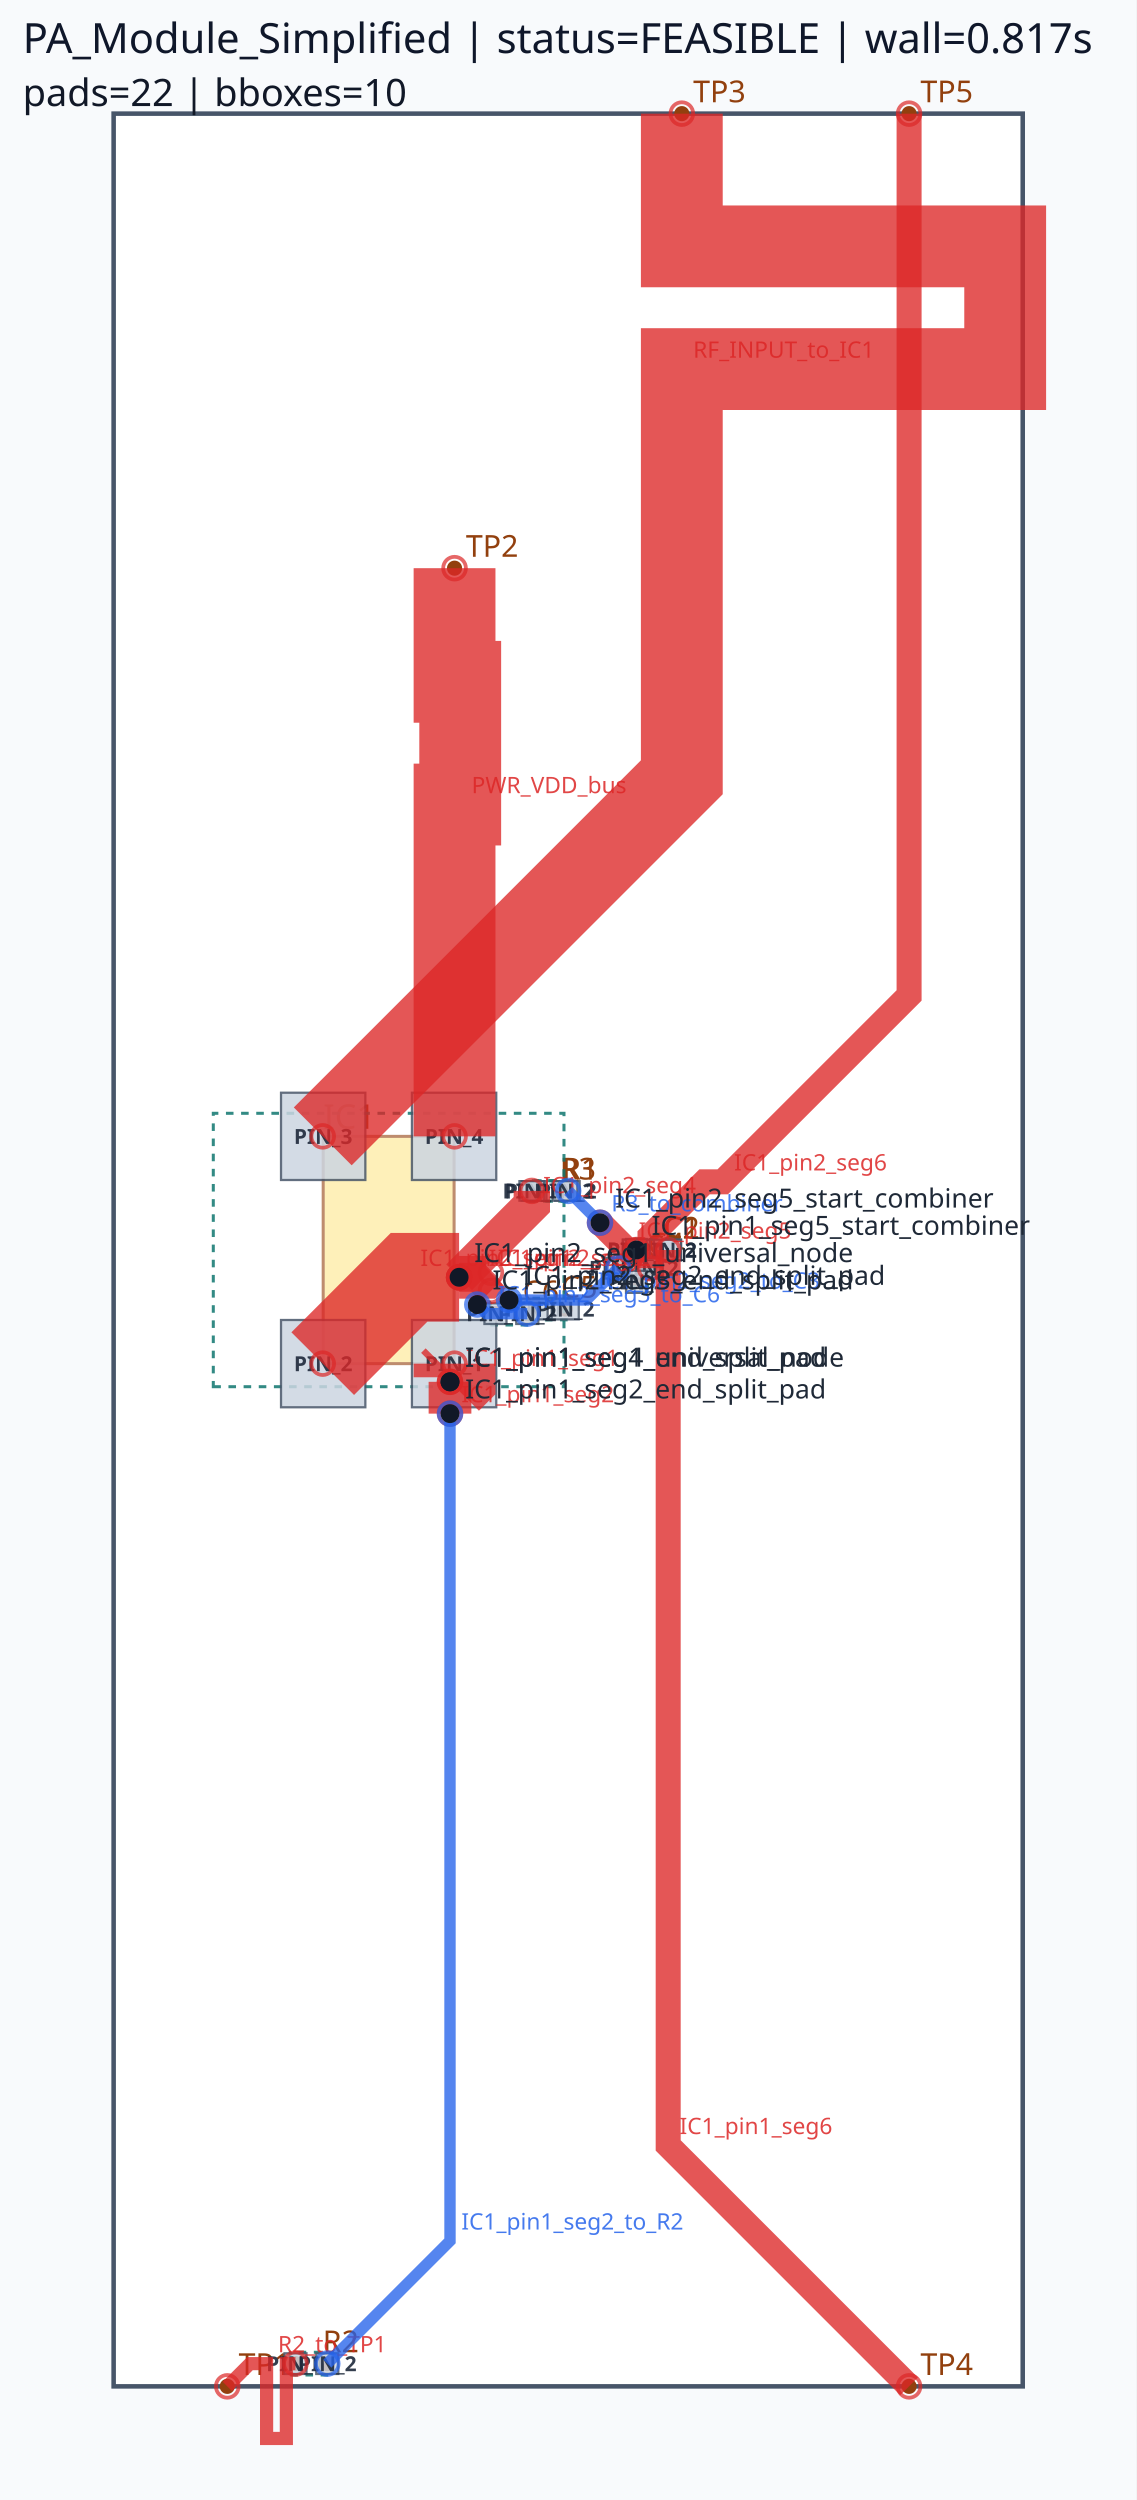
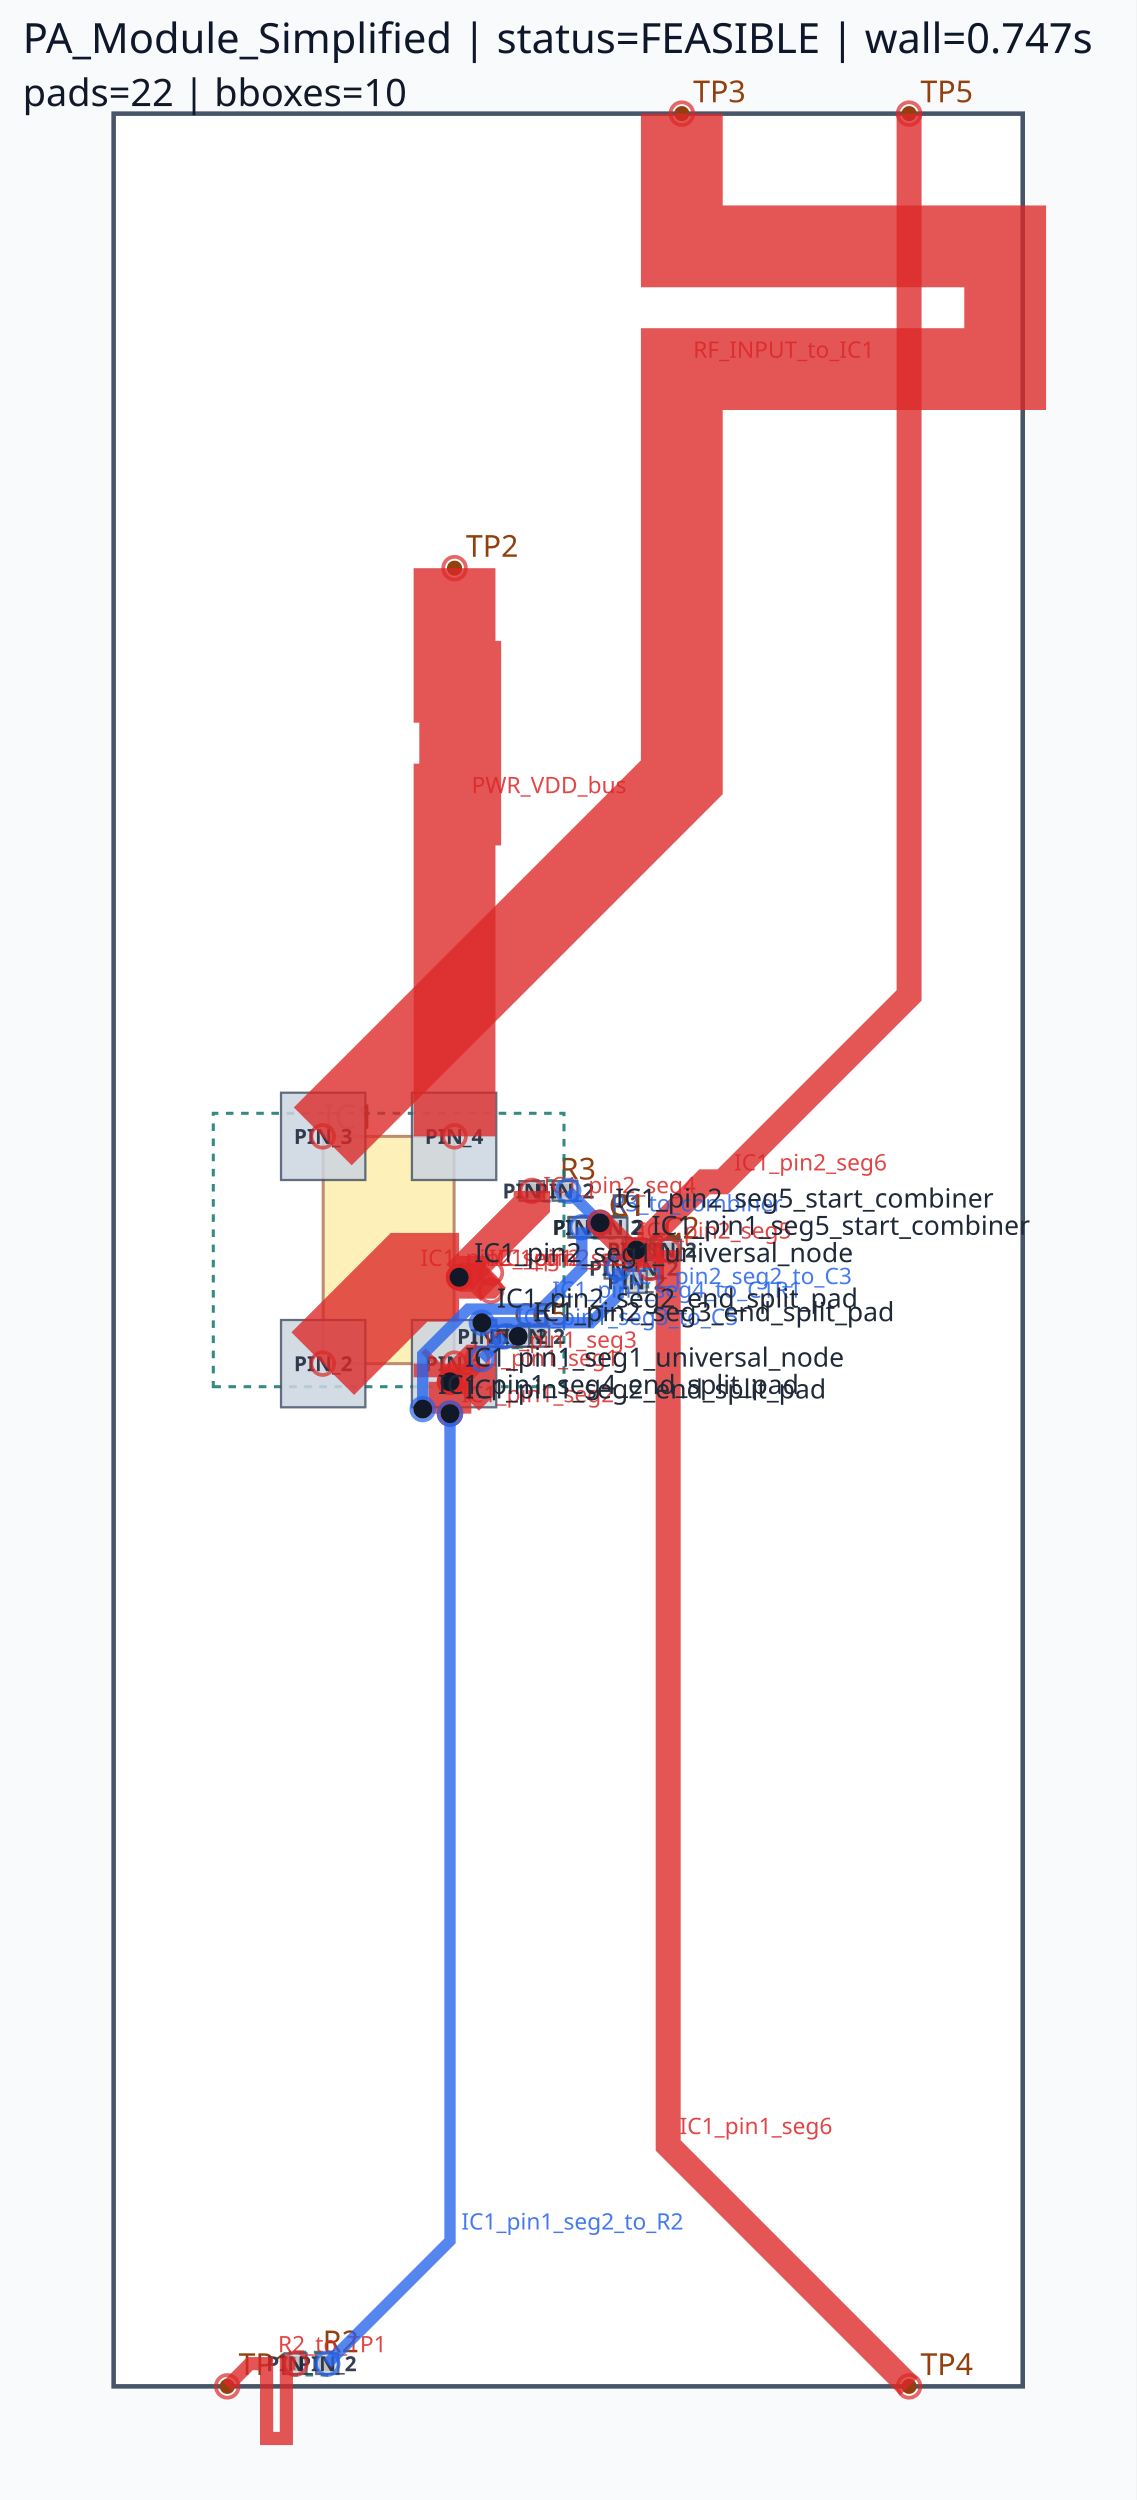
<svg xmlns="http://www.w3.org/2000/svg" viewBox="0 0 300.0 660.0" width="300.0" height="660.0">
  <rect x="0" y="0" width="100%" height="100%" fill="#f8fafc" />
  <rect x="30.00" y="30.00" width="240.00" height="600.00" fill="#ffffff" stroke="#475569" stroke-width="1.2" />
  <rect x="85.32" y="300.00" width="34.56" height="60.00" fill="#fde68a" stroke="#92400e" stroke-width="0.8" opacity="0.6" />
  <text x="85.32" y="298.00" font-family="sans-serif" font-size="9" fill="#92400e">IC1</text>
  <circle cx="60.00" cy="630.00" r="2" fill="#92400e" />
  <text x="63.00" y="627.00" font-family="sans-serif" font-size="8" fill="#92400e">TP1</text>
  <circle cx="120.00" cy="150.00" r="2" fill="#92400e" />
  <text x="123.00" y="147.00" font-family="sans-serif" font-size="8" fill="#92400e">TP2</text>
  <circle cx="180.00" cy="30.00" r="2" fill="#92400e" />
  <text x="183.00" y="27.00" font-family="sans-serif" font-size="8" fill="#92400e">TP3</text>
  <circle cx="240.00" cy="630.00" r="2" fill="#92400e" />
  <text x="243.00" y="627.00" font-family="sans-serif" font-size="8" fill="#92400e">TP4</text>
  <circle cx="240.00" cy="30.00" r="2" fill="#92400e" />
  <text x="243.00" y="27.00" font-family="sans-serif" font-size="8" fill="#92400e">TP5</text>
-   <circle cx="168.00" cy="330.00" r="2" fill="#92400e" />
-   <circle cx="176.22" cy="330.00" r="2" fill="#92400e" />
-   <text x="175.11" y="327.00" font-family="sans-serif" font-size="8" fill="#92400e">C1</text>
-   <circle cx="141.00" cy="314.41" r="2" fill="#92400e" />
-   <circle cx="149.76" cy="314.41" r="2" fill="#92400e" />
-   <text x="148.38" y="311.41" font-family="sans-serif" font-size="8" fill="#92400e">R1</text>
+   <circle cx="153.60" cy="324.00" r="2" fill="#92400e" />
+   <circle cx="161.82" cy="324.00" r="2" fill="#92400e" />
+   <text x="160.71" y="321.00" font-family="sans-serif" font-size="8" fill="#92400e">C1</text>
+   <circle cx="153.60" cy="324.00" r="2" fill="#92400e" />
+   <circle cx="162.36" cy="324.00" r="2" fill="#92400e" />
+   <text x="160.98" y="321.00" font-family="sans-serif" font-size="8" fill="#92400e">R1</text>
  <circle cx="168.00" cy="330.00" r="2" fill="#92400e" />
  <circle cx="176.22" cy="330.00" r="2" fill="#92400e" />
  <text x="175.11" y="327.00" font-family="sans-serif" font-size="8" fill="#92400e">C2</text>
  <circle cx="78.00" cy="624.00" r="2" fill="#92400e" />
  <circle cx="86.40" cy="624.00" r="2" fill="#92400e" />
  <text x="85.20" y="621.00" font-family="sans-serif" font-size="8" fill="#92400e">R2</text>
  <circle cx="163.20" cy="334.80" r="2" fill="#92400e" />
  <circle cx="171.42" cy="334.80" r="2" fill="#92400e" />
  <text x="170.31" y="331.80" font-family="sans-serif" font-size="8" fill="#92400e">C3</text>
  <circle cx="140.40" cy="314.40" r="2" fill="#92400e" />
  <circle cx="149.16" cy="314.40" r="2" fill="#92400e" />
  <text x="147.78" y="311.40" font-family="sans-serif" font-size="8" fill="#92400e">R3</text>
  <circle cx="168.00" cy="330.00" r="2" fill="#92400e" />
  <circle cx="168.00" cy="338.40" r="2" fill="#92400e" />
  <text x="171.00" y="331.20" font-family="sans-serif" font-size="8" fill="#92400e">C4</text>
-   <circle cx="141.00" cy="345.59" r="2" fill="#92400e" />
-   <circle cx="149.22" cy="345.59" r="2" fill="#92400e" />
-   <text x="148.11" y="342.59" font-family="sans-serif" font-size="8" fill="#92400e">C5</text>
-   <circle cx="130.80" cy="346.80" r="2" fill="#92400e" />
-   <circle cx="139.20" cy="346.80" r="2" fill="#92400e" />
-   <text x="138.00" y="343.80" font-family="sans-serif" font-size="8" fill="#92400e">C6</text>
+   <circle cx="133.20" cy="352.80" r="2" fill="#92400e" />
+   <circle cx="141.42" cy="352.80" r="2" fill="#92400e" />
+   <text x="140.31" y="349.80" font-family="sans-serif" font-size="8" fill="#92400e">C5</text>
+   <circle cx="128.40" cy="352.80" r="2" fill="#92400e" />
+   <circle cx="136.80" cy="352.80" r="2" fill="#92400e" />
+   <text x="135.60" y="349.80" font-family="sans-serif" font-size="8" fill="#92400e">C6</text>
  <path d="M 56.31,366.09 L 148.89,366.09 L 148.89,293.91 L 56.31,293.91 Z" class="component-bbox" fill="none" stroke="#0f766e" stroke-width="0.8" stroke-dasharray="2 2" opacity="0.85" />
-   <path d="M 166.86,332.85 L 177.36,332.85 L 177.36,327.15 L 166.86,327.15 Z" class="component-bbox" fill="none" stroke="#0f766e" stroke-width="0.8" stroke-dasharray="2 2" opacity="0.85" />
-   <path d="M 139.98,317.11 L 150.78,317.11 L 150.78,311.71 L 139.98,311.71 Z" class="component-bbox" fill="none" stroke="#0f766e" stroke-width="0.8" stroke-dasharray="2 2" opacity="0.85" />
+   <path d="M 152.46,326.85 L 162.96,326.85 L 162.96,321.15 L 152.46,321.15 Z" class="component-bbox" fill="none" stroke="#0f766e" stroke-width="0.8" stroke-dasharray="2 2" opacity="0.85" />
+   <path d="M 152.58,326.70 L 163.38,326.70 L 163.38,321.30 L 152.58,321.30 Z" class="component-bbox" fill="none" stroke="#0f766e" stroke-width="0.8" stroke-dasharray="2 2" opacity="0.85" />
  <path d="M 166.86,332.85 L 177.36,332.85 L 177.36,327.15 L 166.86,327.15 Z" class="component-bbox" fill="none" stroke="#0f766e" stroke-width="0.8" stroke-dasharray="2 2" opacity="0.85" />
  <path d="M 76.65,627.00 L 87.75,627.00 L 87.75,621.00 L 76.65,621.00 Z" class="component-bbox" fill="none" stroke="#0f766e" stroke-width="0.8" stroke-dasharray="2 2" opacity="0.85" />
  <path d="M 162.06,337.65 L 172.56,337.65 L 172.56,331.95 L 162.06,331.95 Z" class="component-bbox" fill="none" stroke="#0f766e" stroke-width="0.8" stroke-dasharray="2 2" opacity="0.85" />
  <path d="M 139.38,317.10 L 150.18,317.10 L 150.18,311.70 L 139.38,311.70 Z" class="component-bbox" fill="none" stroke="#0f766e" stroke-width="0.8" stroke-dasharray="2 2" opacity="0.85" />
  <path d="M 165.00,328.65 L 165.00,339.75 L 171.00,339.75 L 171.00,328.65 Z" class="component-bbox" fill="none" stroke="#0f766e" stroke-width="0.8" stroke-dasharray="2 2" opacity="0.85" />
-   <path d="M 139.86,348.44 L 150.36,348.44 L 150.36,342.74 L 139.86,342.74 Z" class="component-bbox" fill="none" stroke="#0f766e" stroke-width="0.8" stroke-dasharray="2 2" opacity="0.85" />
-   <path d="M 129.45,349.80 L 140.55,349.80 L 140.55,343.80 L 129.45,343.80 Z" class="component-bbox" fill="none" stroke="#0f766e" stroke-width="0.8" stroke-dasharray="2 2" opacity="0.85" />
+   <path d="M 132.06,355.65 L 142.56,355.65 L 142.56,349.95 L 132.06,349.95 Z" class="component-bbox" fill="none" stroke="#0f766e" stroke-width="0.8" stroke-dasharray="2 2" opacity="0.85" />
+   <path d="M 127.05,355.80 L 138.15,355.80 L 138.15,349.80 L 127.05,349.80 Z" class="component-bbox" fill="none" stroke="#0f766e" stroke-width="0.8" stroke-dasharray="2 2" opacity="0.85" />
  <polygon points="108.75,348.48 108.75,371.52 131.01,371.52 131.01,348.48" fill="#cbd5e1" stroke="#475569" stroke-width="0.6" opacity="0.85" />
  <text x="119.88" y="362.00" font-family="sans-serif" font-size="5.5" text-anchor="middle" font-weight="bold" fill="#1e293b" opacity="0.9">PIN_1</text>
  <polygon points="74.19,348.48 74.19,371.52 96.45,371.52 96.45,348.48" fill="#cbd5e1" stroke="#475569" stroke-width="0.6" opacity="0.85" />
  <text x="85.32" y="362.00" font-family="sans-serif" font-size="5.5" text-anchor="middle" font-weight="bold" fill="#1e293b" opacity="0.9">PIN_2</text>
  <polygon points="96.45,311.52 96.45,288.48 74.19,288.48 74.19,311.52" fill="#cbd5e1" stroke="#475569" stroke-width="0.6" opacity="0.85" />
  <text x="85.32" y="302.00" font-family="sans-serif" font-size="5.5" text-anchor="middle" font-weight="bold" fill="#1e293b" opacity="0.9">PIN_3</text>
  <polygon points="131.01,311.52 131.01,288.48 108.75,288.48 108.75,311.52" fill="#cbd5e1" stroke="#475569" stroke-width="0.6" opacity="0.85" />
  <text x="119.88" y="302.00" font-family="sans-serif" font-size="5.5" text-anchor="middle" font-weight="bold" fill="#1e293b" opacity="0.9">PIN_4</text>
-   <polygon points="164.43,332.73 171.57,332.73 171.57,327.27 164.43,327.27" fill="#cbd5e1" stroke="#475569" stroke-width="0.6" opacity="0.85" />
-   <text x="168.00" y="332.00" font-family="sans-serif" font-size="5.5" text-anchor="middle" font-weight="bold" fill="#1e293b" opacity="0.9">PIN_1</text>
-   <polygon points="172.65,332.73 179.79,332.73 179.79,327.27 172.65,327.27" fill="#cbd5e1" stroke="#475569" stroke-width="0.6" opacity="0.85" />
-   <text x="176.22" y="332.00" font-family="sans-serif" font-size="5.5" text-anchor="middle" font-weight="bold" fill="#1e293b" opacity="0.9">PIN_2</text>
-   <polygon points="137.73,316.99 144.27,316.99 144.27,311.83 137.73,311.83" fill="#cbd5e1" stroke="#475569" stroke-width="0.6" opacity="0.85" />
-   <text x="141.00" y="316.41" font-family="sans-serif" font-size="5.5" text-anchor="middle" font-weight="bold" fill="#1e293b" opacity="0.9">PIN_1</text>
-   <polygon points="146.49,316.99 153.03,316.99 153.03,311.83 146.49,311.83" fill="#cbd5e1" stroke="#475569" stroke-width="0.6" opacity="0.85" />
-   <text x="149.76" y="316.41" font-family="sans-serif" font-size="5.5" text-anchor="middle" font-weight="bold" fill="#1e293b" opacity="0.9">PIN_2</text>
+   <polygon points="150.03,326.73 157.17,326.73 157.17,321.27 150.03,321.27" fill="#cbd5e1" stroke="#475569" stroke-width="0.6" opacity="0.85" />
+   <text x="153.60" y="326.00" font-family="sans-serif" font-size="5.5" text-anchor="middle" font-weight="bold" fill="#1e293b" opacity="0.9">PIN_1</text>
+   <polygon points="158.25,326.73 165.39,326.73 165.39,321.27 158.25,321.27" fill="#cbd5e1" stroke="#475569" stroke-width="0.6" opacity="0.85" />
+   <text x="161.82" y="326.00" font-family="sans-serif" font-size="5.5" text-anchor="middle" font-weight="bold" fill="#1e293b" opacity="0.9">PIN_2</text>
+   <polygon points="150.33,326.58 156.87,326.58 156.87,321.42 150.33,321.42" fill="#cbd5e1" stroke="#475569" stroke-width="0.6" opacity="0.85" />
+   <text x="153.60" y="326.00" font-family="sans-serif" font-size="5.5" text-anchor="middle" font-weight="bold" fill="#1e293b" opacity="0.9">PIN_1</text>
+   <polygon points="159.09,326.58 165.63,326.58 165.63,321.42 159.09,321.42" fill="#cbd5e1" stroke="#475569" stroke-width="0.6" opacity="0.85" />
+   <text x="162.36" y="326.00" font-family="sans-serif" font-size="5.5" text-anchor="middle" font-weight="bold" fill="#1e293b" opacity="0.9">PIN_2</text>
  <polygon points="164.43,332.73 171.57,332.73 171.57,327.27 164.43,327.27" fill="#cbd5e1" stroke="#475569" stroke-width="0.6" opacity="0.85" />
  <text x="168.00" y="332.00" font-family="sans-serif" font-size="5.5" text-anchor="middle" font-weight="bold" fill="#1e293b" opacity="0.9">PIN_1</text>
  <polygon points="172.65,332.73 179.79,332.73 179.79,327.27 172.65,327.27" fill="#cbd5e1" stroke="#475569" stroke-width="0.6" opacity="0.85" />
  <text x="176.22" y="332.00" font-family="sans-serif" font-size="5.5" text-anchor="middle" font-weight="bold" fill="#1e293b" opacity="0.9">PIN_2</text>
  <polygon points="80.91,621.27 75.09,621.27 75.09,626.73 80.91,626.73" fill="#cbd5e1" stroke="#475569" stroke-width="0.6" opacity="0.85" />
  <text x="78.00" y="626.00" font-family="sans-serif" font-size="5.5" text-anchor="middle" font-weight="bold" fill="#1e293b" opacity="0.9">PIN_1</text>
  <polygon points="83.49,626.73 89.31,626.73 89.31,621.27 83.49,621.27" fill="#cbd5e1" stroke="#475569" stroke-width="0.6" opacity="0.85" />
  <text x="86.40" y="626.00" font-family="sans-serif" font-size="5.5" text-anchor="middle" font-weight="bold" fill="#1e293b" opacity="0.9">PIN_2</text>
  <polygon points="159.63,337.53 166.77,337.53 166.77,332.07 159.63,332.07" fill="#cbd5e1" stroke="#475569" stroke-width="0.6" opacity="0.85" />
  <text x="163.20" y="336.80" font-family="sans-serif" font-size="5.5" text-anchor="middle" font-weight="bold" fill="#1e293b" opacity="0.9">PIN_1</text>
  <polygon points="167.85,337.53 174.99,337.53 174.99,332.07 167.85,332.07" fill="#cbd5e1" stroke="#475569" stroke-width="0.6" opacity="0.85" />
  <text x="171.42" y="336.80" font-family="sans-serif" font-size="5.5" text-anchor="middle" font-weight="bold" fill="#1e293b" opacity="0.9">PIN_2</text>
  <polygon points="137.13,316.98 143.67,316.98 143.67,311.82 137.13,311.82" fill="#cbd5e1" stroke="#475569" stroke-width="0.6" opacity="0.85" />
  <text x="140.40" y="316.40" font-family="sans-serif" font-size="5.5" text-anchor="middle" font-weight="bold" fill="#1e293b" opacity="0.9">PIN_1</text>
  <polygon points="145.89,316.98 152.43,316.98 152.43,311.82 145.89,311.82" fill="#cbd5e1" stroke="#475569" stroke-width="0.6" opacity="0.85" />
  <text x="149.16" y="316.40" font-family="sans-serif" font-size="5.5" text-anchor="middle" font-weight="bold" fill="#1e293b" opacity="0.9">PIN_2</text>
  <polygon points="170.73,332.91 170.73,327.09 165.27,327.09 165.27,332.91" fill="#cbd5e1" stroke="#475569" stroke-width="0.6" opacity="0.85" />
  <text x="168.00" y="332.00" font-family="sans-serif" font-size="5.5" text-anchor="middle" font-weight="bold" fill="#1e293b" opacity="0.9">PIN_1</text>
  <polygon points="165.27,335.49 165.27,341.31 170.73,341.31 170.73,335.49" fill="#cbd5e1" stroke="#475569" stroke-width="0.6" opacity="0.85" />
  <text x="168.00" y="340.40" font-family="sans-serif" font-size="5.5" text-anchor="middle" font-weight="bold" fill="#1e293b" opacity="0.9">PIN_2</text>
-   <polygon points="137.43,348.32 144.57,348.32 144.57,342.86 137.43,342.86" fill="#cbd5e1" stroke="#475569" stroke-width="0.6" opacity="0.85" />
-   <text x="141.00" y="347.59" font-family="sans-serif" font-size="5.5" text-anchor="middle" font-weight="bold" fill="#1e293b" opacity="0.9">PIN_1</text>
-   <polygon points="145.65,348.32 152.79,348.32 152.79,342.86 145.65,342.86" fill="#cbd5e1" stroke="#475569" stroke-width="0.6" opacity="0.85" />
-   <text x="149.22" y="347.59" font-family="sans-serif" font-size="5.5" text-anchor="middle" font-weight="bold" fill="#1e293b" opacity="0.9">PIN_2</text>
-   <polygon points="133.71,344.07 127.89,344.07 127.89,349.53 133.71,349.53" fill="#cbd5e1" stroke="#475569" stroke-width="0.6" opacity="0.85" />
-   <text x="130.80" y="348.80" font-family="sans-serif" font-size="5.5" text-anchor="middle" font-weight="bold" fill="#1e293b" opacity="0.9">PIN_1</text>
-   <polygon points="136.29,349.53 142.11,349.53 142.11,344.07 136.29,344.07" fill="#cbd5e1" stroke="#475569" stroke-width="0.6" opacity="0.85" />
-   <text x="139.20" y="348.80" font-family="sans-serif" font-size="5.5" text-anchor="middle" font-weight="bold" fill="#1e293b" opacity="0.9">PIN_2</text>
+   <polygon points="129.63,355.53 136.77,355.53 136.77,350.07 129.63,350.07" fill="#cbd5e1" stroke="#475569" stroke-width="0.6" opacity="0.85" />
+   <text x="133.20" y="354.80" font-family="sans-serif" font-size="5.5" text-anchor="middle" font-weight="bold" fill="#1e293b" opacity="0.9">PIN_1</text>
+   <polygon points="137.85,355.53 144.99,355.53 144.99,350.07 137.85,350.07" fill="#cbd5e1" stroke="#475569" stroke-width="0.6" opacity="0.85" />
+   <text x="141.42" y="354.80" font-family="sans-serif" font-size="5.5" text-anchor="middle" font-weight="bold" fill="#1e293b" opacity="0.9">PIN_2</text>
+   <polygon points="131.31,350.07 125.49,350.07 125.49,355.53 131.31,355.53" fill="#cbd5e1" stroke="#475569" stroke-width="0.6" opacity="0.85" />
+   <text x="128.40" y="354.80" font-family="sans-serif" font-size="5.5" text-anchor="middle" font-weight="bold" fill="#1e293b" opacity="0.9">PIN_1</text>
+   <polygon points="133.89,355.53 139.71,355.53 139.71,350.07 133.89,350.07" fill="#cbd5e1" stroke="#475569" stroke-width="0.6" opacity="0.85" />
+   <text x="136.80" y="354.80" font-family="sans-serif" font-size="5.5" text-anchor="middle" font-weight="bold" fill="#1e293b" opacity="0.9">PIN_2</text>
  <polyline points="85.20,360.00 108.00,337.20 121.20,337.20" fill="none" stroke="#dc2626" stroke-width="23.40" stroke-linecap="butt" stroke-linejoin="miter" opacity="0.78" />
  <circle cx="85.20" cy="360.00" r="3" fill="none" stroke="#dc2626" stroke-width="1.0" opacity="0.7" />
  <circle cx="121.20" cy="337.20" r="3" fill="none" stroke="#dc2626" stroke-width="1.0" opacity="0.7" />
  <text x="111.00" y="334.20" font-family="sans-serif" font-size="6" fill="#dc2626" opacity="0.85">IC1_pin2_seg1</text>
  <polyline points="120.00,360.00 120.00,363.60 118.80,364.80" fill="none" stroke="#dc2626" stroke-width="21.60" stroke-linecap="butt" stroke-linejoin="miter" opacity="0.78" />
  <circle cx="120.00" cy="360.00" r="3" fill="none" stroke="#dc2626" stroke-width="1.0" opacity="0.7" />
  <circle cx="118.80" cy="364.80" r="3" fill="none" stroke="#dc2626" stroke-width="1.0" opacity="0.7" />
  <text x="123.00" y="360.60" font-family="sans-serif" font-size="6" fill="#dc2626" opacity="0.85">IC1_pin1_seg1</text>
  <polyline points="121.20,337.20 140.40,318.00 140.40,314.40" fill="none" stroke="#dc2626" stroke-width="9.60" stroke-linecap="butt" stroke-linejoin="miter" opacity="0.78" />
  <circle cx="121.20" cy="337.20" r="3" fill="none" stroke="#dc2626" stroke-width="1.0" opacity="0.7" />
  <circle cx="140.40" cy="314.40" r="3" fill="none" stroke="#dc2626" stroke-width="1.0" opacity="0.7" />
  <text x="143.40" y="315.00" font-family="sans-serif" font-size="6" fill="#dc2626" opacity="0.85">IC1_pin2_seg4</text>
  <polyline points="118.80,364.80 118.80,373.20" fill="none" stroke="#dc2626" stroke-width="11.28" stroke-linecap="butt" stroke-linejoin="miter" opacity="0.78" />
  <circle cx="118.80" cy="364.80" r="3" fill="none" stroke="#dc2626" stroke-width="1.0" opacity="0.7" />
  <circle cx="118.80" cy="373.20" r="3" fill="none" stroke="#dc2626" stroke-width="1.0" opacity="0.7" />
  <text x="121.80" y="370.20" font-family="sans-serif" font-size="6" fill="#dc2626" opacity="0.85">IC1_pin1_seg2</text>
  <polyline points="121.20,337.20 128.40,337.20 129.60,336.00" fill="none" stroke="#dc2626" stroke-width="11.28" stroke-linecap="butt" stroke-linejoin="miter" opacity="0.78" />
  <circle cx="121.20" cy="337.20" r="3" fill="none" stroke="#dc2626" stroke-width="1.0" opacity="0.7" />
  <circle cx="129.60" cy="336.00" r="3" fill="none" stroke="#dc2626" stroke-width="1.0" opacity="0.7" />
  <text x="131.40" y="334.20" font-family="sans-serif" font-size="6" fill="#dc2626" opacity="0.85">IC1_pin2_seg2</text>
-   <polyline points="158.40,322.80 165.60,330.00 168.00,330.00" fill="none" stroke="#dc2626" stroke-width="6.60" stroke-linecap="butt" stroke-linejoin="miter" opacity="0.78" />
-   <circle cx="158.40" cy="322.80" r="3" fill="none" stroke="#dc2626" stroke-width="1.0" opacity="0.7" />
-   <circle cx="168.00" cy="330.00" r="3" fill="none" stroke="#dc2626" stroke-width="1.0" opacity="0.7" />
-   <text x="168.60" y="327.00" font-family="sans-serif" font-size="6" fill="#dc2626" opacity="0.85">IC1_pin2_seg5</text>
+   <polyline points="118.80,364.80 124.80,358.80 126.00,358.80" fill="none" stroke="#dc2626" stroke-width="7.62" stroke-linecap="butt" stroke-linejoin="miter" opacity="0.78" />
+   <circle cx="118.80" cy="364.80" r="3" fill="none" stroke="#dc2626" stroke-width="1.0" opacity="0.7" />
+   <circle cx="126.00" cy="358.80" r="3" fill="none" stroke="#dc2626" stroke-width="1.0" opacity="0.7" />
+   <text x="127.80" y="355.80" font-family="sans-serif" font-size="6" fill="#dc2626" opacity="0.85">IC1_pin1_seg3</text>
  <polyline points="121.20,337.20 126.00,337.20 129.60,340.80" fill="none" stroke="#dc2626" stroke-width="7.62" stroke-linecap="butt" stroke-linejoin="miter" opacity="0.78" />
  <circle cx="121.20" cy="337.20" r="3" fill="none" stroke="#dc2626" stroke-width="1.0" opacity="0.7" />
  <circle cx="129.60" cy="340.80" r="3" fill="none" stroke="#dc2626" stroke-width="1.0" opacity="0.7" />
  <text x="129.00" y="334.20" font-family="sans-serif" font-size="6" fill="#dc2626" opacity="0.85">IC1_pin2_seg3</text>
  <polyline points="180.00,30.00 180.00,65.04 265.37,65.04 265.37,97.44 180.00,97.44 180.00,170.16 180.00,205.20 85.20,300.00" fill="none" stroke="#dc2626" stroke-width="21.60" stroke-linecap="butt" stroke-linejoin="miter" opacity="0.78" />
  <circle cx="180.00" cy="30.00" r="3" fill="none" stroke="#dc2626" stroke-width="1.0" opacity="0.7" />
  <circle cx="85.20" cy="300.00" r="3" fill="none" stroke="#dc2626" stroke-width="1.0" opacity="0.7" />
  <text x="183.00" y="94.44" font-family="sans-serif" font-size="6" fill="#dc2626" opacity="0.85">RF_INPUT_to_IC1</text>
  <polyline points="120.00,150.00 120.00,180.00 121.50,180.00 121.50,212.40 120.00,212.40 120.00,270.00 120.00,300.00" fill="none" stroke="#dc2626" stroke-width="21.60" stroke-linecap="butt" stroke-linejoin="miter" opacity="0.78" />
  <circle cx="120.00" cy="150.00" r="3" fill="none" stroke="#dc2626" stroke-width="1.0" opacity="0.7" />
  <circle cx="120.00" cy="300.00" r="3" fill="none" stroke="#dc2626" stroke-width="1.0" opacity="0.7" />
  <text x="124.50" y="209.40" font-family="sans-serif" font-size="6" fill="#dc2626" opacity="0.85">PWR_VDD_bus</text>
  <polyline points="176.40,330.00 176.40,566.40 240.00,630.00" fill="none" stroke="#dc2626" stroke-width="6.60" stroke-linecap="butt" stroke-linejoin="miter" opacity="0.78" />
  <circle cx="176.40" cy="330.00" r="3" fill="none" stroke="#dc2626" stroke-width="1.0" opacity="0.7" />
  <circle cx="240.00" cy="630.00" r="3" fill="none" stroke="#dc2626" stroke-width="1.0" opacity="0.7" />
  <text x="179.40" y="563.40" font-family="sans-serif" font-size="6" fill="#dc2626" opacity="0.85">IC1_pin1_seg6</text>
  <polyline points="171.60,334.80 171.60,326.40 186.00,312.00 190.80,312.00 240.00,262.80 240.00,30.00" fill="none" stroke="#dc2626" stroke-width="6.60" stroke-linecap="butt" stroke-linejoin="miter" opacity="0.78" />
  <circle cx="171.60" cy="334.80" r="3" fill="none" stroke="#dc2626" stroke-width="1.0" opacity="0.7" />
  <circle cx="240.00" cy="30.00" r="3" fill="none" stroke="#dc2626" stroke-width="1.0" opacity="0.7" />
  <text x="193.80" y="309.00" font-family="sans-serif" font-size="6" fill="#dc2626" opacity="0.85">IC1_pin2_seg6</text>
  <polyline points="78.00,624.00 75.60,624.00 75.60,643.76 70.38,643.76 70.38,624.00 68.40,624.00 66.00,624.00 60.00,630.00" fill="none" stroke="#dc2626" stroke-width="3.48" stroke-linecap="butt" stroke-linejoin="miter" opacity="0.78" />
  <circle cx="78.00" cy="624.00" r="3" fill="none" stroke="#dc2626" stroke-width="1.0" opacity="0.7" />
  <circle cx="60.00" cy="630.00" r="3" fill="none" stroke="#dc2626" stroke-width="1.0" opacity="0.7" />
  <text x="73.38" y="621.00" font-family="sans-serif" font-size="6" fill="#dc2626" opacity="0.85">R2_to_TP1</text>
  <polyline points="118.80,373.20 118.80,591.60 86.40,624.00" fill="none" stroke="#2563eb" stroke-width="3.00" stroke-linecap="butt" stroke-linejoin="miter" opacity="0.78" />
  <circle cx="118.80" cy="373.20" r="3" fill="none" stroke="#2563eb" stroke-width="1.0" opacity="0.7" />
  <circle cx="86.40" cy="624.00" r="3" fill="none" stroke="#2563eb" stroke-width="1.0" opacity="0.7" />
  <text x="121.80" y="588.60" font-family="sans-serif" font-size="6" fill="#2563eb" opacity="0.85">IC1_pin1_seg2_to_R2</text>
-   <polyline points="134.40,343.20 154.80,343.20 163.20,334.80" fill="none" stroke="#2563eb" stroke-width="3.00" stroke-linecap="butt" stroke-linejoin="miter" opacity="0.78" />
-   <circle cx="134.40" cy="343.20" r="3" fill="none" stroke="#2563eb" stroke-width="1.0" opacity="0.7" />
+   <polyline points="111.60,372.00 111.60,357.60 123.60,345.60 142.80,345.60 153.60,334.80 153.60,324.00" fill="none" stroke="#2563eb" stroke-width="3.00" stroke-linecap="butt" stroke-linejoin="miter" opacity="0.78" />
+   <circle cx="111.60" cy="372.00" r="3" fill="none" stroke="#2563eb" stroke-width="1.0" opacity="0.7" />
+   <circle cx="153.60" cy="324.00" r="3" fill="none" stroke="#2563eb" stroke-width="1.0" opacity="0.7" />
+   <text x="145.80" y="342.60" font-family="sans-serif" font-size="6" fill="#2563eb" opacity="0.85">IC1_pin1_seg4_to_C1R1</text>
+   <polyline points="127.20,349.20 156.00,349.20 163.20,342.00 163.20,334.80" fill="none" stroke="#2563eb" stroke-width="3.00" stroke-linecap="butt" stroke-linejoin="miter" opacity="0.78" />
+   <circle cx="127.20" cy="349.20" r="3" fill="none" stroke="#2563eb" stroke-width="1.0" opacity="0.7" />
  <circle cx="163.20" cy="334.80" r="3" fill="none" stroke="#2563eb" stroke-width="1.0" opacity="0.7" />
-   <text x="157.80" y="340.20" font-family="sans-serif" font-size="6" fill="#2563eb" opacity="0.85">IC1_pin2_seg2_to_C3</text>
+   <text x="166.20" y="339.00" font-family="sans-serif" font-size="6" fill="#2563eb" opacity="0.85">IC1_pin2_seg2_to_C3</text>
+   <polyline points="127.20,358.80 133.20,352.80" fill="none" stroke="#2563eb" stroke-width="3.00" stroke-linecap="butt" stroke-linejoin="miter" opacity="0.78" />
+   <circle cx="127.20" cy="358.80" r="3" fill="none" stroke="#2563eb" stroke-width="1.0" opacity="0.7" />
+   <circle cx="133.20" cy="352.80" r="3" fill="none" stroke="#2563eb" stroke-width="1.0" opacity="0.7" />
+   <text x="136.20" y="349.80" font-family="sans-serif" font-size="6" fill="#2563eb" opacity="0.85">IC1_pin1_seg3_to_C5</text>
  <polyline points="150.00,314.40 158.40,322.80" fill="none" stroke="#2563eb" stroke-width="3.00" stroke-linecap="butt" stroke-linejoin="miter" opacity="0.78" />
  <circle cx="150.00" cy="314.40" r="3" fill="none" stroke="#2563eb" stroke-width="1.0" opacity="0.7" />
  <circle cx="158.40" cy="322.80" r="3" fill="none" stroke="#2563eb" stroke-width="1.0" opacity="0.7" />
  <text x="161.40" y="319.80" font-family="sans-serif" font-size="6" fill="#2563eb" opacity="0.85">R3_to_combiner</text>
-   <polyline points="126.00,344.40 128.40,346.80 139.20,346.80" fill="none" stroke="#2563eb" stroke-width="3.00" stroke-linecap="butt" stroke-linejoin="miter" opacity="0.78" />
-   <circle cx="126.00" cy="344.40" r="3" fill="none" stroke="#2563eb" stroke-width="1.0" opacity="0.7" />
-   <circle cx="139.20" cy="346.80" r="3" fill="none" stroke="#2563eb" stroke-width="1.0" opacity="0.7" />
-   <text x="131.40" y="343.80" font-family="sans-serif" font-size="6" fill="#2563eb" opacity="0.85">IC1_pin2_seg3_to_C6</text>
+   <polyline points="158.40,322.80 165.60,330.00 168.00,330.00" fill="none" stroke="#dc2626" stroke-width="6.60" stroke-linecap="butt" stroke-linejoin="miter" opacity="0.78" />
+   <circle cx="158.40" cy="322.80" r="3" fill="none" stroke="#dc2626" stroke-width="1.0" opacity="0.7" />
+   <circle cx="168.00" cy="330.00" r="3" fill="none" stroke="#dc2626" stroke-width="1.0" opacity="0.7" />
+   <text x="168.60" y="327.00" font-family="sans-serif" font-size="6" fill="#dc2626" opacity="0.85">IC1_pin2_seg5</text>
  <circle cx="118.80" cy="364.80" r="2.5" fill="#111827" />
  <text x="122.80" y="360.80" font-family="sans-serif" font-size="7" fill="#1f2937">IC1_pin1_seg1_universal_node</text>
  <circle cx="118.80" cy="373.20" r="2.5" fill="#111827" />
  <text x="122.80" y="369.20" font-family="sans-serif" font-size="7" fill="#1f2937">IC1_pin1_seg2_end_split_pad</text>
-   <circle cx="118.80" cy="364.80" r="2.5" fill="#111827" />
-   <text x="122.80" y="360.80" font-family="sans-serif" font-size="7" fill="#1f2937">IC1_pin1_seg4_end_split_pad</text>
+   <circle cx="111.60" cy="372.00" r="2.5" fill="#111827" />
+   <text x="115.60" y="368.00" font-family="sans-serif" font-size="7" fill="#1f2937">IC1_pin1_seg4_end_split_pad</text>
  <circle cx="168.00" cy="330.00" r="2.5" fill="#111827" />
  <text x="172.00" y="326.00" font-family="sans-serif" font-size="7" fill="#1f2937">IC1_pin1_seg5_start_combiner</text>
  <circle cx="121.20" cy="337.20" r="2.5" fill="#111827" />
  <text x="125.20" y="333.20" font-family="sans-serif" font-size="7" fill="#1f2937">IC1_pin2_seg1_universal_node</text>
-   <circle cx="134.40" cy="343.20" r="2.5" fill="#111827" />
-   <text x="138.40" y="339.20" font-family="sans-serif" font-size="7" fill="#1f2937">IC1_pin2_seg2_end_split_pad</text>
-   <circle cx="126.00" cy="344.40" r="2.5" fill="#111827" />
-   <text x="130.00" y="340.40" font-family="sans-serif" font-size="7" fill="#1f2937">IC1_pin2_seg3_end_split_pad</text>
+   <circle cx="127.20" cy="349.20" r="2.5" fill="#111827" />
+   <text x="131.20" y="345.20" font-family="sans-serif" font-size="7" fill="#1f2937">IC1_pin2_seg2_end_split_pad</text>
+   <circle cx="136.80" cy="352.80" r="2.5" fill="#111827" />
+   <text x="140.80" y="348.80" font-family="sans-serif" font-size="7" fill="#1f2937">IC1_pin2_seg3_end_split_pad</text>
  <circle cx="158.40" cy="322.80" r="2.5" fill="#111827" />
  <text x="162.40" y="318.80" font-family="sans-serif" font-size="7" fill="#1f2937">IC1_pin2_seg5_start_combiner</text>
-   <text x="6" y="14" font-family="sans-serif" font-size="11" fill="#0f172a">PA_Module_Simplified | status=FEASIBLE | wall=0.817s</text>
+   <text x="6" y="14" font-family="sans-serif" font-size="11" fill="#0f172a">PA_Module_Simplified | status=FEASIBLE | wall=0.747s</text>
  <text x="6" y="28" font-family="sans-serif" font-size="10" fill="#111827">pads=22 | bboxes=10</text>
</svg>
